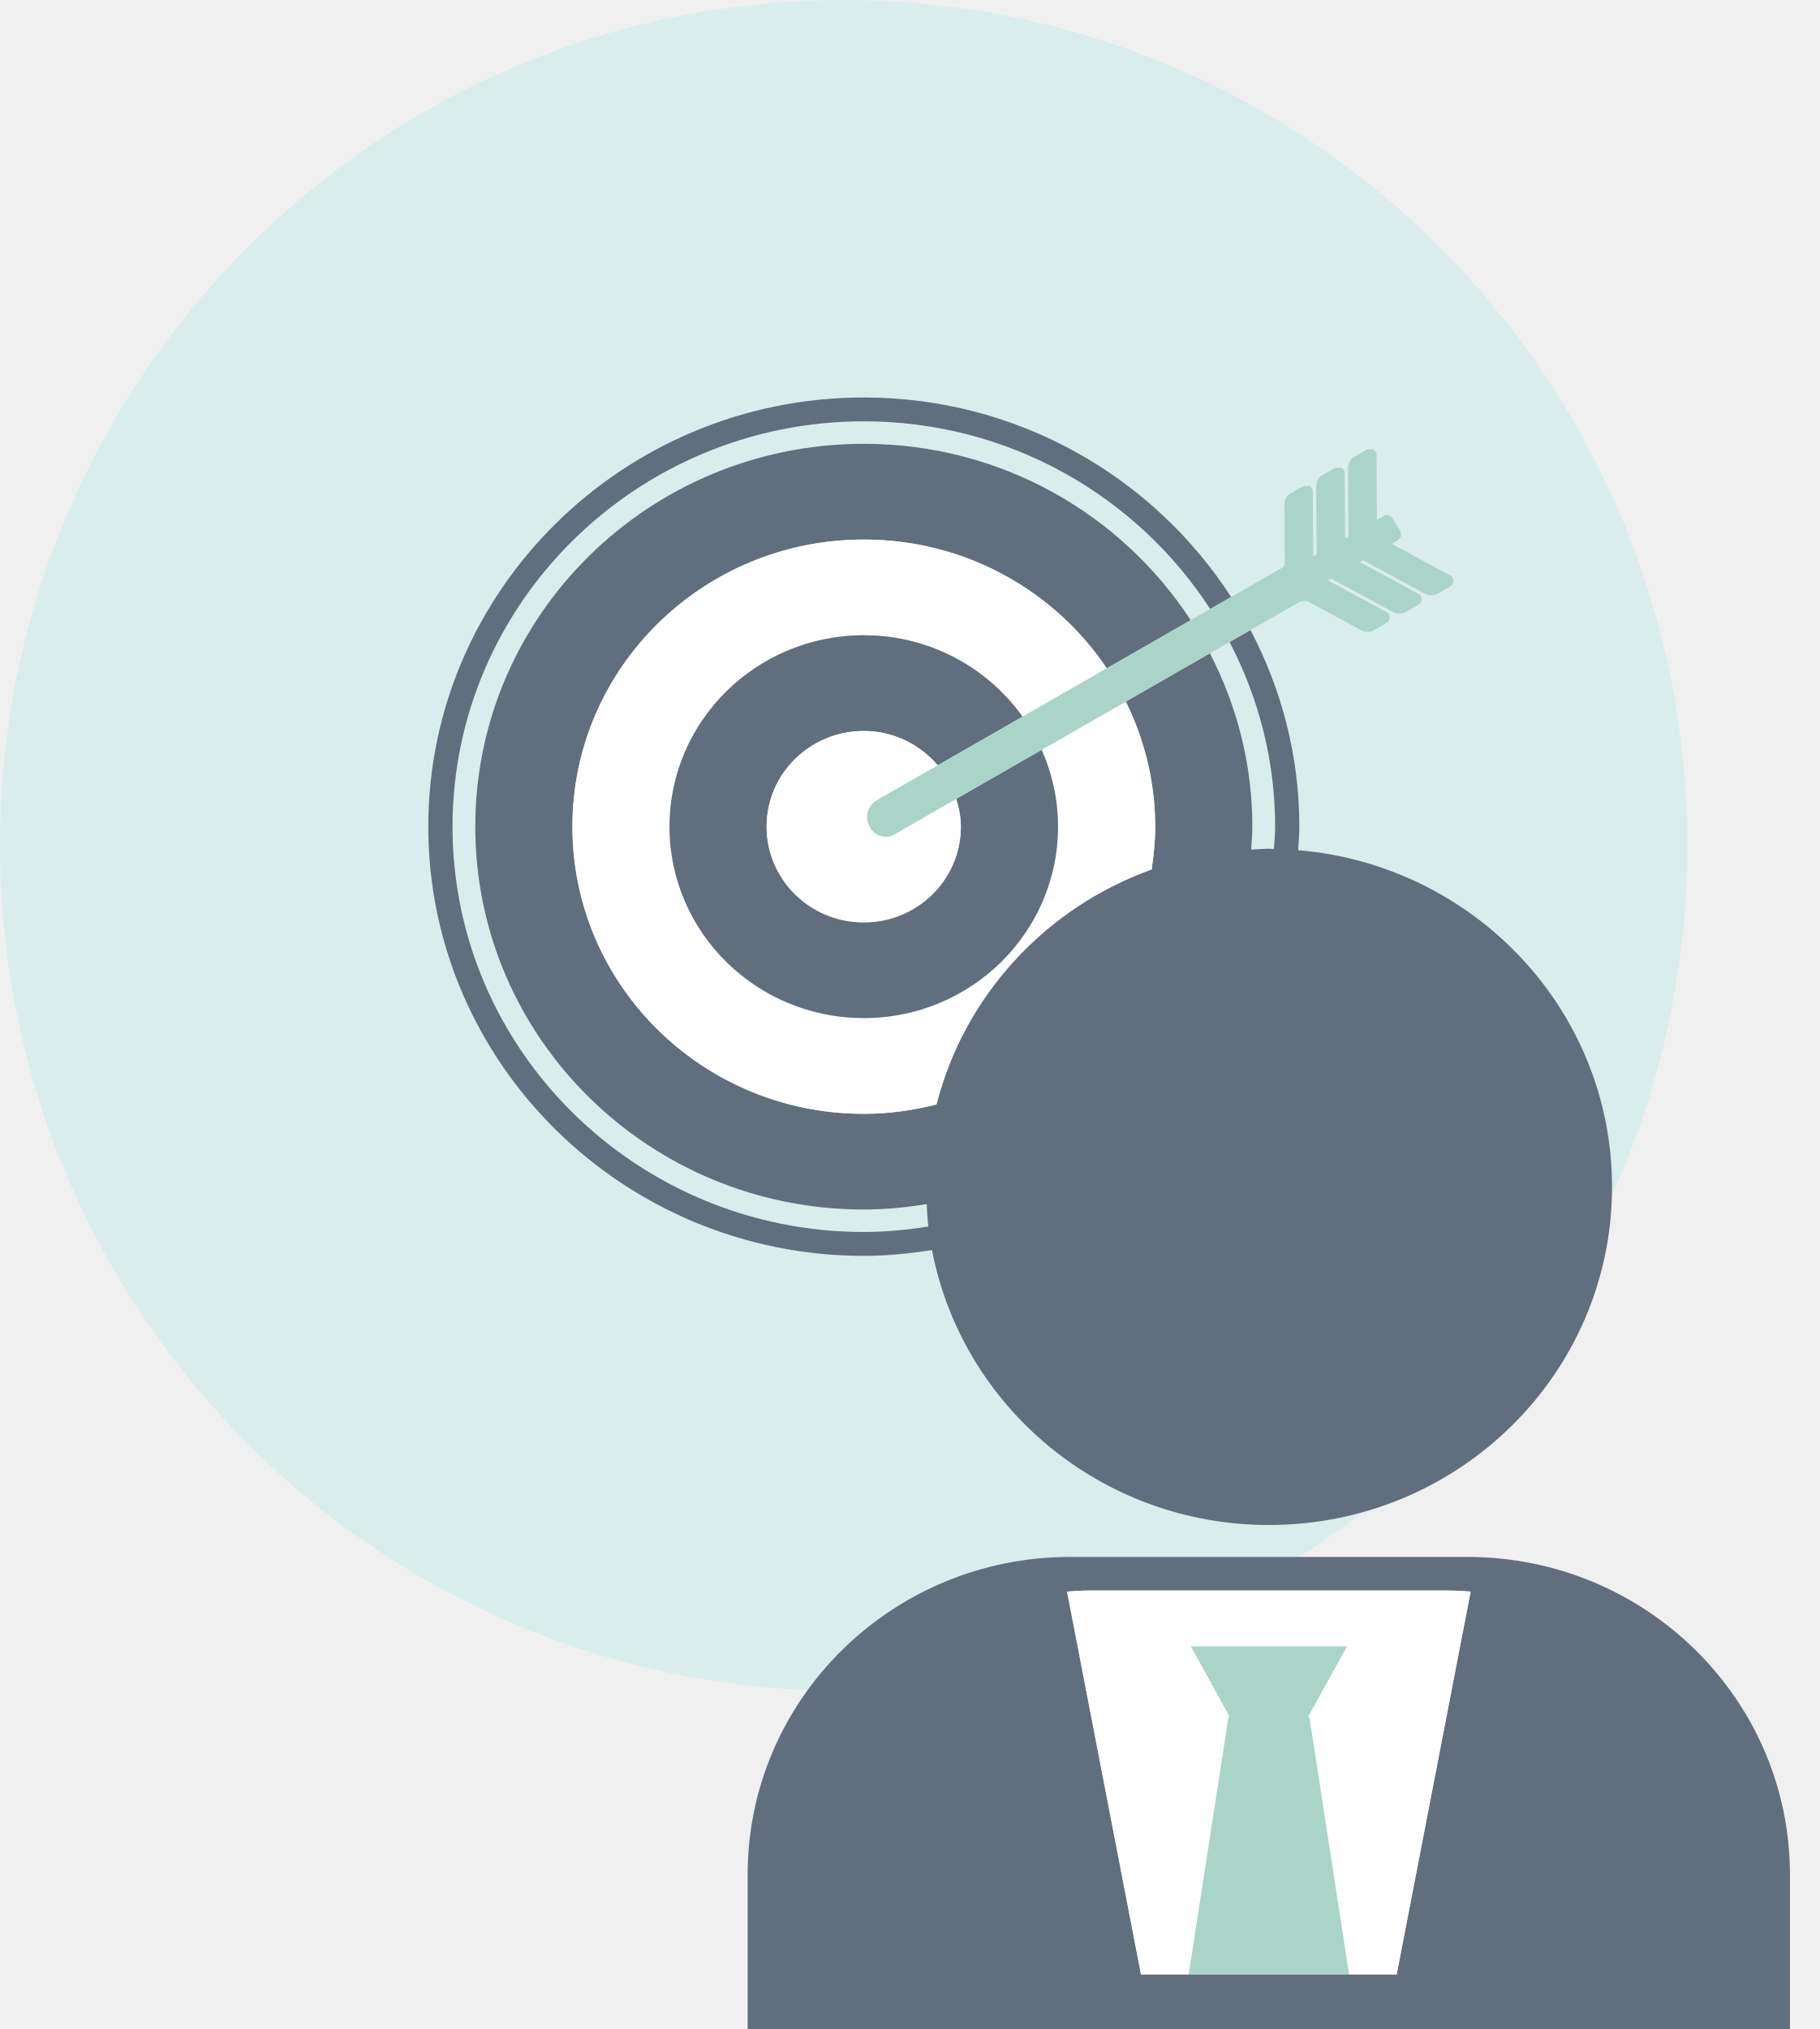
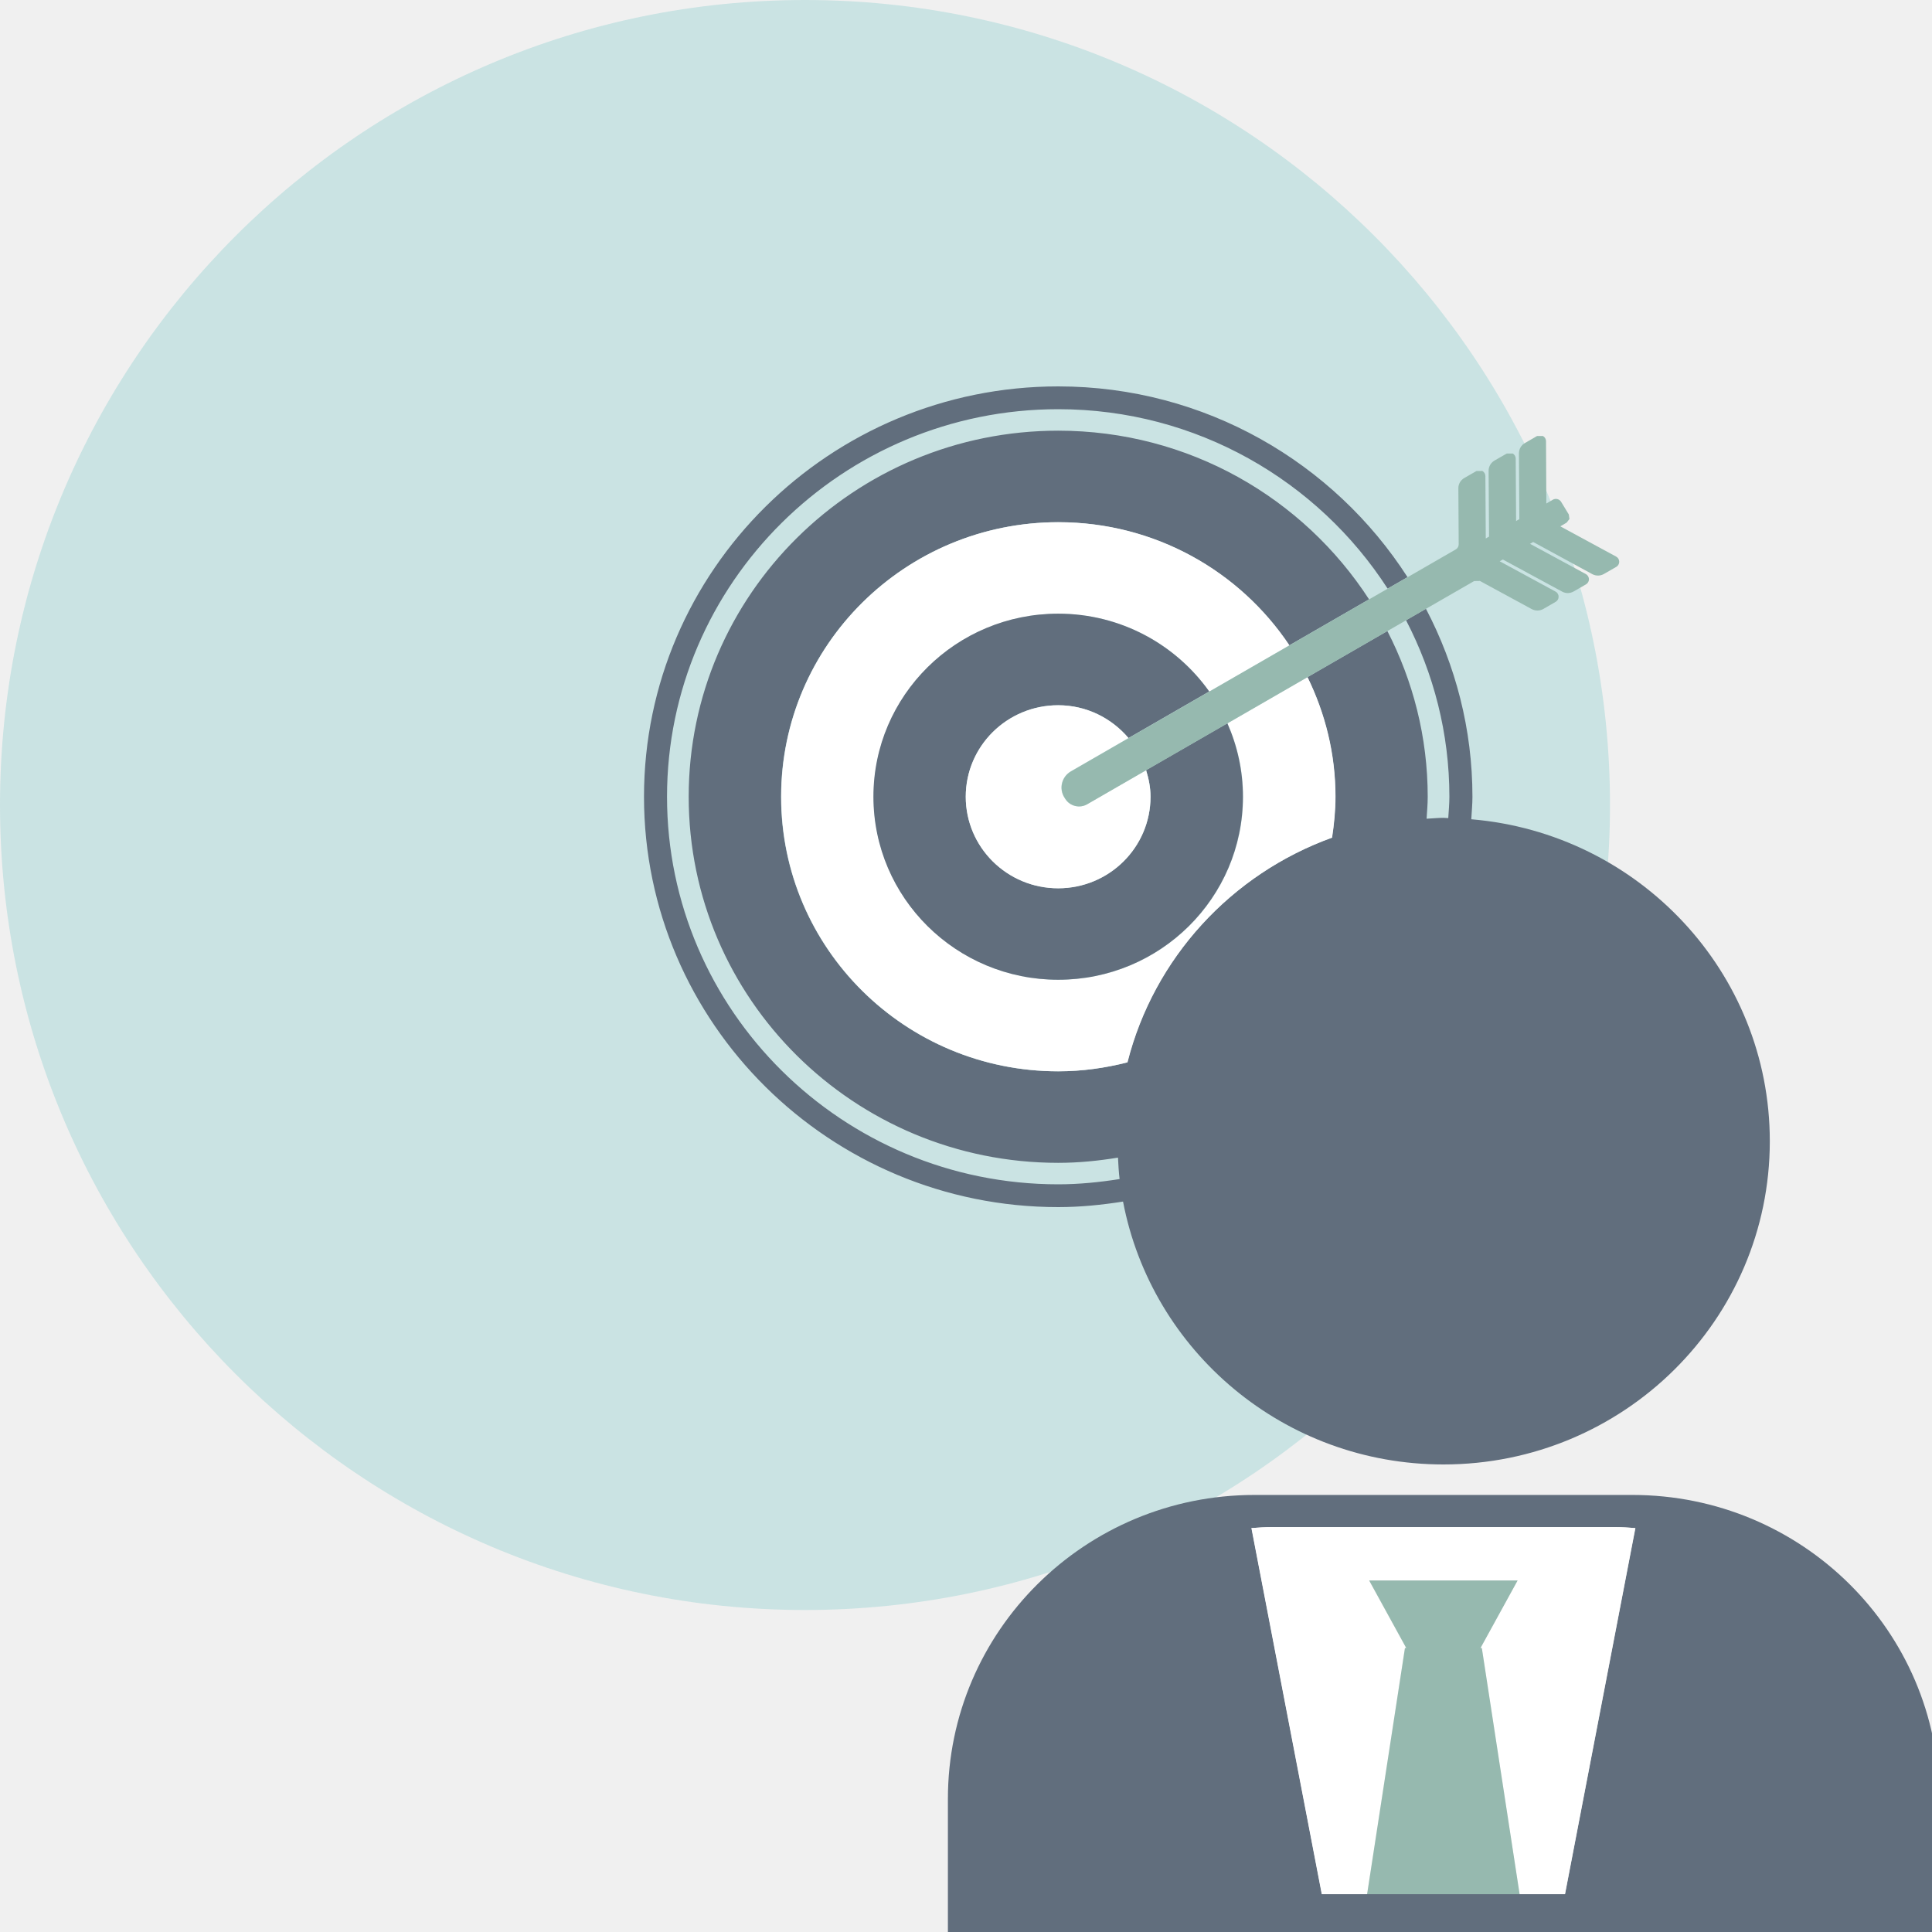
- <svg xmlns="http://www.w3.org/2000/svg" width="61" height="68" viewBox="0 0 61 68" fill="none">
-   <ellipse opacity="0.2" cx="28.281" cy="28.334" rx="28.281" ry="28.334" fill="#7CE3E2" />
-   <path d="M15.169 27.705C15.169 20.214 21.354 14.12 28.957 14.12C33.833 14.12 38.117 16.633 40.568 20.41L41.269 20.008C38.676 15.996 34.132 13.321 28.957 13.321C20.907 13.321 14.357 19.774 14.357 27.705C14.357 35.636 20.907 42.089 28.957 42.089C29.736 42.089 30.496 42.01 31.242 41.894C32.249 47.14 36.917 51.109 42.535 51.109C48.888 51.109 54.038 46.037 54.038 39.779C54.038 33.846 49.407 28.984 43.516 28.494C43.531 28.231 43.556 27.971 43.556 27.705C43.556 25.329 42.959 23.092 41.918 21.116L41.217 21.517C42.187 23.377 42.745 25.476 42.745 27.705C42.745 27.958 42.719 28.205 42.705 28.453C42.648 28.453 42.593 28.444 42.535 28.444C42.333 28.444 42.138 28.465 41.941 28.474C41.956 28.219 41.981 27.966 41.981 27.705C41.981 25.611 41.461 23.642 40.558 21.895L37.739 23.513C38.364 24.782 38.725 26.2 38.725 27.705C38.725 28.194 38.676 28.67 38.605 29.139C35.053 30.414 32.325 33.358 31.393 37.015C30.614 37.212 29.8 37.329 28.957 37.329C23.561 37.329 19.188 33.02 19.188 27.705C19.188 22.391 23.561 18.082 28.957 18.082C32.36 18.082 35.353 19.797 37.101 22.398L39.913 20.785C37.597 17.233 33.56 14.874 28.957 14.874C21.765 14.874 15.932 20.619 15.932 27.705C15.932 34.792 21.765 40.536 28.957 40.536C29.677 40.536 30.376 40.465 31.064 40.354C31.077 40.606 31.091 40.858 31.121 41.105C30.413 41.217 29.694 41.289 28.957 41.289C21.354 41.289 15.169 35.196 15.169 27.705Z" fill="#616E7D" />
-   <path d="M28.956 21.289C31.157 21.289 33.101 22.369 34.279 24.017L37.1 22.398C35.352 19.797 32.359 18.082 28.956 18.082C23.561 18.082 19.188 22.391 19.188 27.704C19.188 33.02 23.561 37.329 28.956 37.329C29.799 37.329 30.613 37.212 31.392 37.014C32.324 33.358 35.053 30.413 38.604 29.138C38.675 28.67 38.724 28.194 38.724 27.704C38.724 26.199 38.364 24.782 37.738 23.513L34.918 25.131C35.269 25.919 35.468 26.788 35.468 27.704C35.468 31.248 32.553 34.12 28.956 34.12C25.359 34.12 22.444 31.248 22.444 27.704C22.444 24.161 25.359 21.289 28.956 21.289Z" fill="white" />
-   <path d="M28.955 24.498C29.955 24.498 30.838 24.95 31.434 25.648L34.278 24.017C33.1 22.369 31.156 21.289 28.955 21.289C25.359 21.289 22.443 24.161 22.443 27.704C22.443 31.248 25.359 34.12 28.955 34.12C32.552 34.12 35.467 31.248 35.467 27.704C35.467 26.788 35.269 25.92 34.918 25.131L32.054 26.773C32.146 27.07 32.21 27.378 32.21 27.704C32.21 29.476 30.754 30.913 28.955 30.913C27.157 30.913 25.698 29.476 25.698 27.704C25.698 25.933 27.157 24.498 28.955 24.498Z" fill="#616E7D" />
-   <path d="M29.4 26.815L31.433 25.648C30.837 24.95 29.954 24.498 28.954 24.498C27.156 24.498 25.697 25.933 25.697 27.705C25.697 29.476 27.156 30.913 28.954 30.913C30.753 30.913 32.209 29.476 32.209 27.705C32.209 27.378 32.145 27.07 32.053 26.774L29.973 27.967C29.708 28.12 29.367 28.038 29.202 27.782L29.171 27.734C28.97 27.42 29.073 27.002 29.4 26.815Z" fill="white" />
-   <path d="M47.776 19.903C47.905 19.971 48.062 19.969 48.188 19.895L48.621 19.648C48.686 19.611 48.725 19.541 48.725 19.467C48.723 19.391 48.683 19.323 48.615 19.287L46.648 18.227L46.873 18.096L46.97 17.969L46.948 17.812L46.676 17.366C46.615 17.269 46.487 17.237 46.388 17.293L46.156 17.427L46.144 15.24C46.143 15.166 46.103 15.099 46.037 15.062H45.828L45.398 15.309C45.268 15.383 45.19 15.52 45.19 15.667L45.203 17.974L45.09 18.04L45.076 15.852C45.076 15.779 45.035 15.71 44.971 15.674L44.76 15.676L44.329 15.922C44.2 15.996 44.121 16.132 44.121 16.279L44.137 18.586L44.02 18.653L44.007 16.464C44.007 16.392 43.967 16.323 43.902 16.286L43.693 16.288L43.262 16.534C43.133 16.608 43.053 16.744 43.055 16.891L43.066 18.857C43.066 18.93 43.029 18.997 42.964 19.035L41.268 20.008L40.568 20.41L39.912 20.785L37.101 22.398L34.279 24.017L31.435 25.648L29.402 26.815C29.075 27.002 28.972 27.42 29.173 27.734L29.204 27.782C29.369 28.038 29.711 28.12 29.975 27.967L32.055 26.774L34.919 25.131L37.739 23.513L40.558 21.895L41.217 21.517L41.918 21.116L43.611 20.145L43.814 20.141L45.641 21.127C45.769 21.195 45.925 21.194 46.05 21.123L46.484 20.874C46.551 20.835 46.589 20.767 46.588 20.692C46.588 20.617 46.546 20.549 46.48 20.514L44.513 19.452L44.623 19.39L46.71 20.514C46.838 20.585 46.993 20.582 47.119 20.509L47.552 20.262C47.619 20.223 47.658 20.153 47.658 20.079C47.656 20.005 47.614 19.935 47.549 19.9L45.581 18.84L45.691 18.776L47.776 19.903Z" fill="#AAD4C8" />
-   <path d="M41.227 57.546L39.919 55.175H39.918L41.227 57.546Z" fill="#616E7D" />
-   <path d="M46.816 66.172H38.247L35.767 53.34C36.011 53.322 36.255 53.305 36.501 53.305H48.561C48.81 53.305 49.054 53.322 49.296 53.34L46.816 66.172ZM35.873 52.179C29.903 52.179 25.062 56.948 25.062 62.831V68H60.002V62.831C60.002 56.948 55.161 52.179 49.189 52.179H35.873Z" fill="#616E7D" />
-   <path d="M43.892 57.546L45.223 66.172H46.82L49.3 53.34C49.058 53.322 48.814 53.305 48.566 53.305H36.506C36.259 53.305 36.015 53.322 35.772 53.34L38.251 66.172H39.848L41.181 57.546H41.228L39.919 55.176H39.92H45.153L43.845 57.546H43.892Z" fill="white" />
-   <path d="M39.848 66.172H45.223L43.892 57.546H43.844L45.153 55.176H39.92L41.228 57.546H41.181L39.848 66.172Z" fill="#AAD4C8" />
+ <svg xmlns="http://www.w3.org/2000/svg" width="60" height="60" viewBox="0 0 60 60" fill="none">
+   <g clip-path="url(#clip0_724_7261)">
+     <circle cx="25" cy="25" r="25" fill="#CAE3E3" />
+     <path d="M20.715 24.744C20.715 18.107 26.165 12.708 32.864 12.708C37.16 12.708 40.935 14.935 43.094 18.28L43.712 17.924C41.427 14.37 37.423 12 32.864 12C25.771 12 20 17.717 20 24.744C20 31.771 25.771 37.488 32.864 37.488C33.551 37.488 34.22 37.419 34.877 37.316C35.765 41.964 39.878 45.48 44.828 45.48C50.425 45.48 54.963 40.986 54.963 35.441C54.963 30.185 50.883 25.878 45.692 25.443C45.705 25.21 45.728 24.98 45.728 24.744C45.728 22.64 45.201 20.657 44.284 18.906L43.666 19.262C44.521 20.909 45.012 22.77 45.012 24.744C45.012 24.969 44.99 25.187 44.977 25.407C44.928 25.407 44.878 25.399 44.828 25.399C44.65 25.399 44.478 25.418 44.304 25.426C44.318 25.2 44.339 24.975 44.339 24.744C44.339 22.889 43.881 21.144 43.086 19.597L40.602 21.03C41.153 22.155 41.471 23.41 41.471 24.744C41.471 25.177 41.427 25.599 41.364 26.014C38.236 27.144 35.831 29.753 35.01 32.993C34.324 33.167 33.606 33.271 32.864 33.271C28.11 33.271 24.256 29.453 24.256 24.744C24.256 20.036 28.11 16.218 32.864 16.218C35.862 16.218 38.499 17.738 40.04 20.042L42.517 18.613C40.477 15.465 36.92 13.375 32.864 13.375C26.527 13.375 21.388 18.466 21.388 24.744C21.388 31.023 26.527 36.113 32.864 36.113C33.498 36.113 34.114 36.05 34.72 35.951C34.731 36.175 34.744 36.398 34.77 36.617C34.147 36.715 33.513 36.78 32.864 36.78C26.165 36.78 20.715 31.381 20.715 24.744Z" fill="#616E7D" />
+     <path d="M32.869 19.059C34.808 19.059 36.521 20.015 37.559 21.476L40.045 20.042C38.505 17.737 35.867 16.217 32.869 16.217C28.115 16.217 24.262 20.035 24.262 24.743C24.262 29.453 28.115 33.27 32.869 33.27C33.612 33.27 34.329 33.167 35.016 32.992C35.837 29.752 38.241 27.143 41.37 26.014C41.432 25.599 41.476 25.177 41.476 24.743C41.476 23.41 41.158 22.154 40.607 21.029L38.122 22.463C38.431 23.162 38.606 23.931 38.606 24.743C38.606 27.883 36.038 30.428 32.869 30.428C29.7 30.428 27.131 27.883 27.131 24.743C27.131 21.604 29.7 19.059 32.869 19.059Z" fill="white" />
+     <path d="M32.863 21.901C33.744 21.901 34.522 22.302 35.047 22.92L37.553 21.475C36.515 20.015 34.802 19.058 32.863 19.058C29.694 19.058 27.125 21.602 27.125 24.742C27.125 27.882 29.694 30.427 32.863 30.427C36.032 30.427 38.6 27.882 38.6 24.742C38.6 23.93 38.425 23.161 38.116 22.462L35.593 23.917C35.674 24.18 35.731 24.453 35.731 24.742C35.731 26.312 34.448 27.585 32.863 27.585C31.278 27.585 29.993 26.312 29.993 24.742C29.993 23.172 31.278 21.901 32.863 21.901Z" fill="#616E7D" />
+     <path d="M33.254 23.956L35.046 22.922C34.521 22.303 33.743 21.903 32.862 21.903C31.277 21.903 29.992 23.174 29.992 24.744C29.992 26.314 31.277 27.587 32.862 27.587C34.447 27.587 35.73 26.314 35.73 24.744C35.73 24.455 35.673 24.182 35.592 23.919L33.759 24.977C33.526 25.112 33.226 25.04 33.08 24.813L33.053 24.77C32.875 24.492 32.967 24.122 33.254 23.956Z" fill="white" />
+     <path d="M49.451 17.831C49.564 17.891 49.702 17.89 49.813 17.824L50.195 17.605C50.252 17.572 50.287 17.51 50.287 17.444C50.285 17.377 50.25 17.317 50.19 17.285L48.457 16.346L48.654 16.23L48.741 16.118L48.721 15.978L48.481 15.583C48.428 15.498 48.315 15.468 48.227 15.518L48.023 15.637L48.013 13.699C48.011 13.633 47.977 13.574 47.918 13.541H47.734L47.355 13.761C47.241 13.826 47.172 13.947 47.172 14.078L47.184 16.122L47.084 16.181L47.072 14.242C47.072 14.177 47.036 14.116 46.979 14.084L46.793 14.085L46.413 14.303C46.299 14.369 46.23 14.49 46.23 14.62L46.244 16.664L46.142 16.723L46.13 14.784C46.13 14.72 46.094 14.659 46.037 14.626L45.852 14.628L45.473 14.846C45.359 14.912 45.289 15.033 45.291 15.162L45.301 16.904C45.301 16.969 45.268 17.028 45.211 17.062L43.717 17.924L43.099 18.28L42.522 18.612L40.045 20.042L37.559 21.476L35.052 22.921L33.261 23.955C32.973 24.121 32.882 24.491 33.06 24.77L33.087 24.812C33.232 25.039 33.533 25.111 33.766 24.976L35.599 23.918L38.122 22.463L40.607 21.029L43.091 19.596L43.671 19.261L44.289 18.905L45.781 18.045L45.96 18.042L47.569 18.916C47.682 18.976 47.82 18.975 47.93 18.912L48.312 18.691C48.371 18.657 48.405 18.597 48.404 18.529C48.404 18.464 48.367 18.403 48.309 18.372L46.575 17.431L46.672 17.376L48.511 18.372C48.624 18.435 48.76 18.433 48.872 18.368L49.254 18.148C49.312 18.114 49.347 18.053 49.347 17.987C49.345 17.921 49.308 17.86 49.25 17.828L47.517 16.889L47.614 16.832L49.451 17.831Z" fill="#96B9AF" />
+     <path d="M43.673 51.183L42.521 49.083H42.52L43.673 51.183Z" fill="#616E7D" />
+     <path d="M48.605 58.824H41.054L38.869 47.456C39.084 47.44 39.299 47.424 39.516 47.424H50.143C50.362 47.424 50.577 47.44 50.79 47.456L48.605 58.824ZM38.963 46.427C33.702 46.427 29.438 50.652 29.438 55.865V60.444H60.223V55.865C60.223 50.652 55.958 46.427 50.695 46.427H38.963Z" fill="#616E7D" />
+     <path d="M46.019 51.182L47.191 58.825H48.599L50.784 47.456C50.571 47.441 50.356 47.425 50.137 47.425H39.51C39.293 47.425 39.078 47.441 38.863 47.456L41.048 58.825H42.455L43.63 51.182H43.672L42.518 49.083H42.519H47.13L45.977 51.182H46.019Z" fill="white" />
+     <path d="M42.457 58.825H47.193L46.02 51.182H45.978L47.131 49.083H42.521L43.673 51.182H43.632L42.457 58.825Z" fill="#96B9AF" />
+   </g>
+   <defs>
+     <clipPath id="clip0_724_7261">
+       <rect width="60" height="60" fill="white" />
+     </clipPath>
+   </defs>
</svg>
